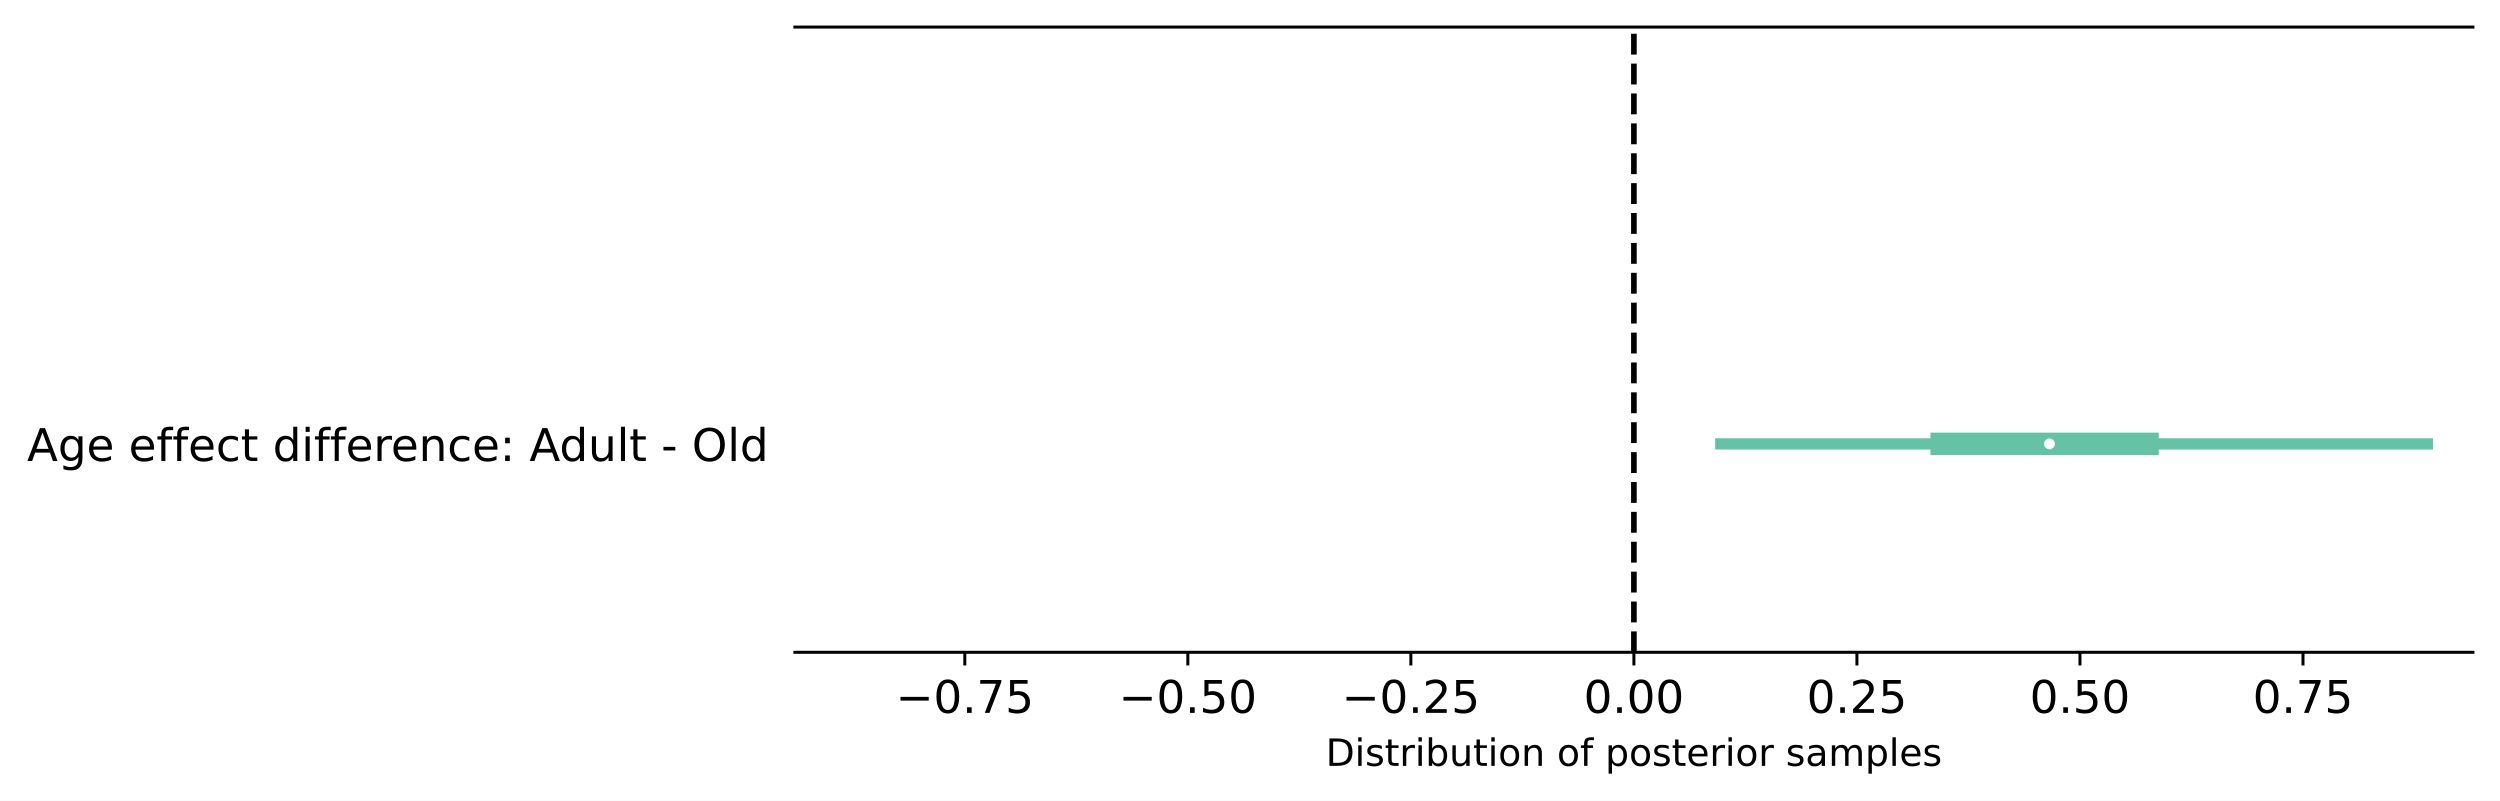
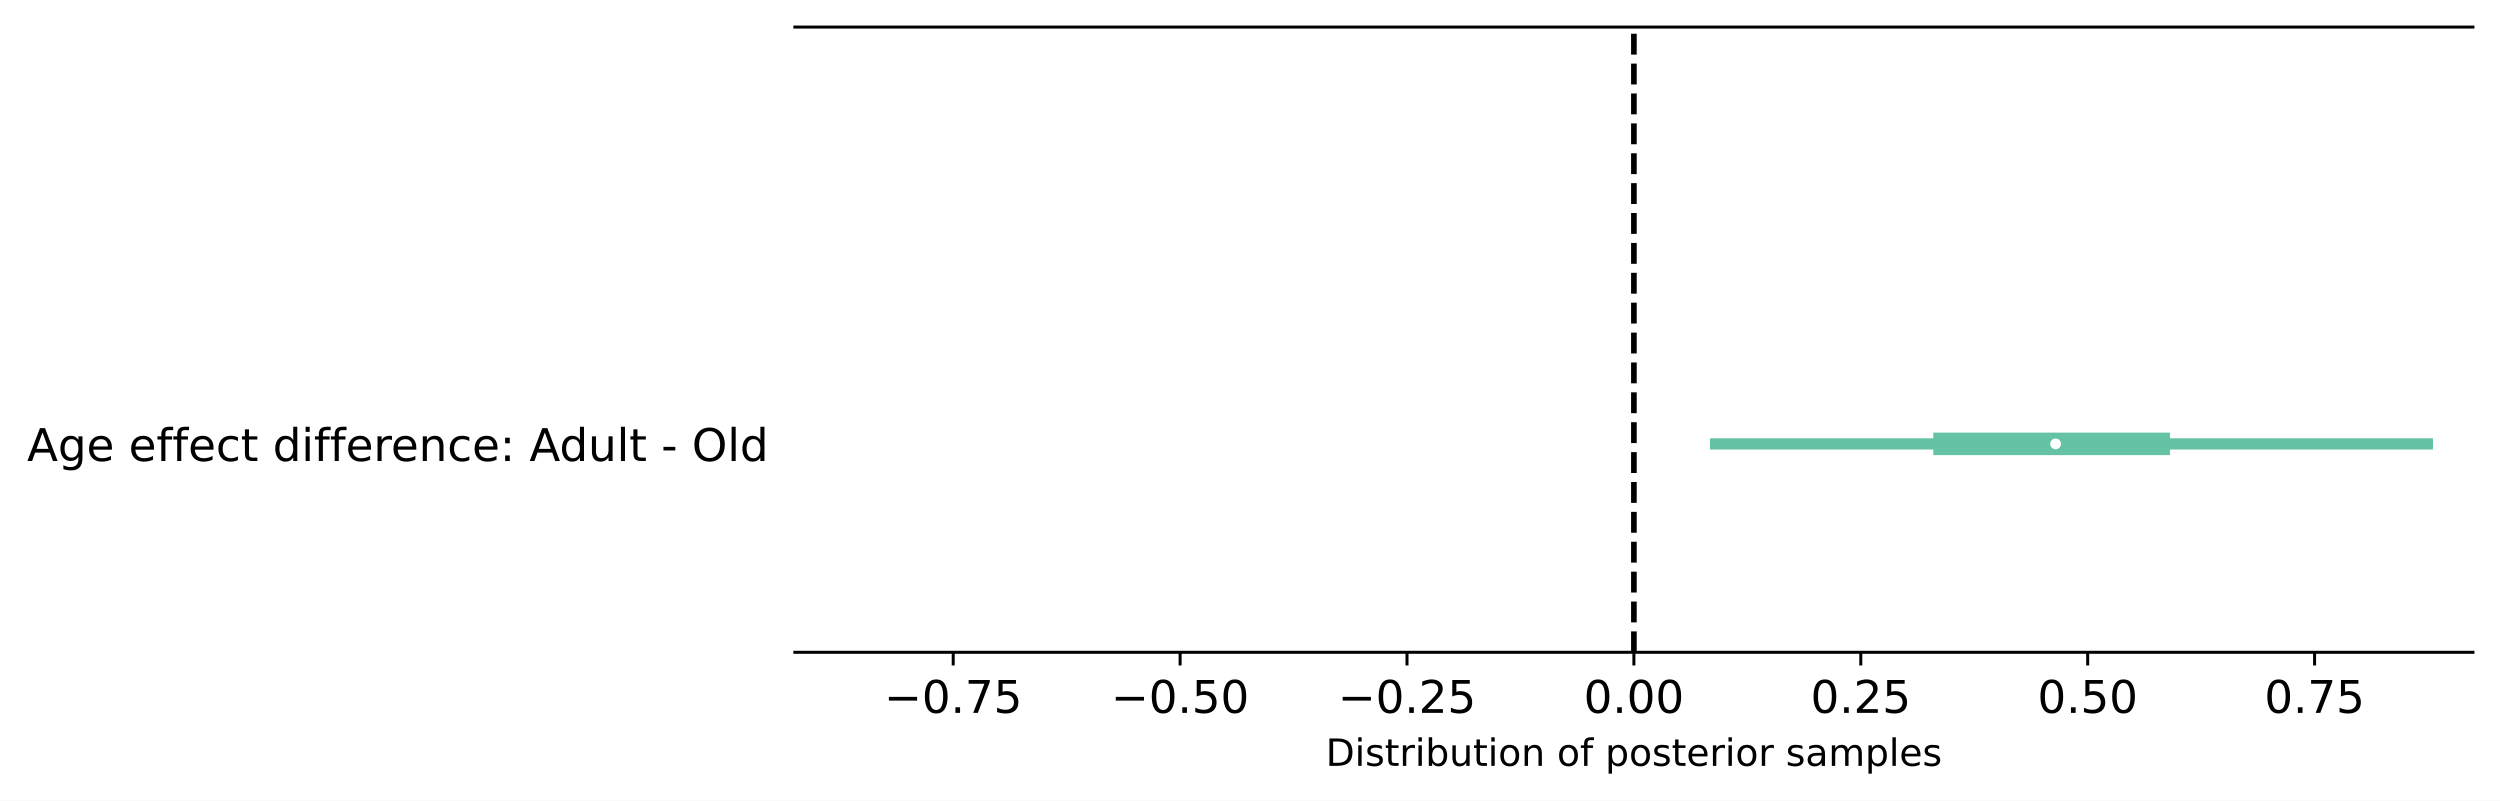
<svg xmlns="http://www.w3.org/2000/svg" xmlns:xlink="http://www.w3.org/1999/xlink" width="665.046pt" height="213.012pt" viewBox="0 0 665.046 213.012" version="1.1">
  <defs>
    <style type="text/css">*{stroke-linejoin: round; stroke-linecap: butt}</style>
  </defs>
  <g id="figure_1">
    <g id="patch_1">
      <path d="M 0 213.012  L 665.046 213.012  L 665.046 0  L 0 0  z " style="fill: #ffffff" />
    </g>
    <g id="axes_1">
      <g id="patch_2">
        <path d="M 211.446 173.52  L 657.846 173.52  L 657.846 7.2  L 211.446 7.2  z " style="fill: #ffffff" />
      </g>
      <g id="matplotlib.axis_1">
        <g id="xtick_1">
          <g id="line2d_1">
            <defs>
-               <path id="m8e865c3874" d="M 0 0  L 0 3.5  " style="stroke: #000000; stroke-width: 0.8" />
+               <path id="ma64b080edd" d="M 0 0  L 0 3.5  " style="stroke: #000000; stroke-width: 0.8" />
            </defs>
            <g>
-               <use xlink:href="#m8e865c3874" x="256.656" y="173.52" style="stroke: #000000; stroke-width: 0.8" />
+               <use xlink:href="#ma64b080edd" x="253.573" y="173.52" style="stroke: #000000; stroke-width: 0.8" />
            </g>
          </g>
          <g id="text_1">
-             <g transform="translate(238.2685 189.6381) scale(0.12 -0.12)">
+             <g transform="translate(235.1861 189.6381) scale(0.12 -0.12)">
              <defs>
                <path id="DejaVuSans-2212" d="M 678 2272  L 4684 2272  L 4684 1741  L 678 1741  L 678 2272  z " transform="scale(0.015625)" />
                <path id="DejaVuSans-30" d="M 2034 4250  Q 1547 4250 1301 3770  Q 1056 3291 1056 2328  Q 1056 1369 1301 889  Q 1547 409 2034 409  Q 2525 409 2770 889  Q 3016 1369 3016 2328  Q 3016 3291 2770 3770  Q 2525 4250 2034 4250  z M 2034 4750  Q 2819 4750 3233 4129  Q 3647 3509 3647 2328  Q 3647 1150 3233 529  Q 2819 -91 2034 -91  Q 1250 -91 836 529  Q 422 1150 422 2328  Q 422 3509 836 4129  Q 1250 4750 2034 4750  z " transform="scale(0.015625)" />
                <path id="DejaVuSans-2e" d="M 684 794  L 1344 794  L 1344 0  L 684 0  L 684 794  z " transform="scale(0.015625)" />
                <path id="DejaVuSans-37" d="M 525 4666  L 3525 4666  L 3525 4397  L 1831 0  L 1172 0  L 2766 4134  L 525 4134  L 525 4666  z " transform="scale(0.015625)" />
                <path id="DejaVuSans-35" d="M 691 4666  L 3169 4666  L 3169 4134  L 1269 4134  L 1269 2991  Q 1406 3038 1543 3061  Q 1681 3084 1819 3084  Q 2600 3084 3056 2656  Q 3513 2228 3513 1497  Q 3513 744 3044 326  Q 2575 -91 1722 -91  Q 1428 -91 1123 -41  Q 819 9 494 109  L 494 744  Q 775 591 1075 516  Q 1375 441 1709 441  Q 2250 441 2565 725  Q 2881 1009 2881 1497  Q 2881 1984 2565 2268  Q 2250 2553 1709 2553  Q 1456 2553 1204 2497  Q 953 2441 691 2322  L 691 4666  z " transform="scale(0.015625)" />
              </defs>
              <use xlink:href="#DejaVuSans-2212" />
              <use xlink:href="#DejaVuSans-30" x="83.789" />
              <use xlink:href="#DejaVuSans-2e" x="147.412" />
              <use xlink:href="#DejaVuSans-37" x="179.199" />
              <use xlink:href="#DejaVuSans-35" x="242.822" />
            </g>
          </g>
        </g>
        <g id="xtick_2">
          <g id="line2d_2">
            <g>
-               <use xlink:href="#m8e865c3874" x="315.986" y="173.52" style="stroke: #000000; stroke-width: 0.8" />
+               <use xlink:href="#ma64b080edd" x="313.931" y="173.52" style="stroke: #000000; stroke-width: 0.8" />
            </g>
          </g>
          <g id="text_2">
-             <g transform="translate(297.5987 189.6381) scale(0.12 -0.12)">
+             <g transform="translate(295.5438 189.6381) scale(0.12 -0.12)">
              <use xlink:href="#DejaVuSans-2212" />
              <use xlink:href="#DejaVuSans-30" x="83.789" />
              <use xlink:href="#DejaVuSans-2e" x="147.412" />
              <use xlink:href="#DejaVuSans-35" x="179.199" />
              <use xlink:href="#DejaVuSans-30" x="242.822" />
            </g>
          </g>
        </g>
        <g id="xtick_3">
          <g id="line2d_3">
            <g>
-               <use xlink:href="#m8e865c3874" x="375.316" y="173.52" style="stroke: #000000; stroke-width: 0.8" />
+               <use xlink:href="#ma64b080edd" x="374.289" y="173.52" style="stroke: #000000; stroke-width: 0.8" />
            </g>
          </g>
          <g id="text_3">
-             <g transform="translate(356.9289 189.6381) scale(0.12 -0.12)">
+             <g transform="translate(355.9014 189.6381) scale(0.12 -0.12)">
              <defs>
                <path id="DejaVuSans-32" d="M 1228 531  L 3431 531  L 3431 0  L 469 0  L 469 531  Q 828 903 1448 1529  Q 2069 2156 2228 2338  Q 2531 2678 2651 2914  Q 2772 3150 2772 3378  Q 2772 3750 2511 3984  Q 2250 4219 1831 4219  Q 1534 4219 1204 4116  Q 875 4013 500 3803  L 500 4441  Q 881 4594 1212 4672  Q 1544 4750 1819 4750  Q 2544 4750 2975 4387  Q 3406 4025 3406 3419  Q 3406 3131 3298 2873  Q 3191 2616 2906 2266  Q 2828 2175 2409 1742  Q 1991 1309 1228 531  z " transform="scale(0.015625)" />
              </defs>
              <use xlink:href="#DejaVuSans-2212" />
              <use xlink:href="#DejaVuSans-30" x="83.789" />
              <use xlink:href="#DejaVuSans-2e" x="147.412" />
              <use xlink:href="#DejaVuSans-32" x="179.199" />
              <use xlink:href="#DejaVuSans-35" x="242.822" />
            </g>
          </g>
        </g>
        <g id="xtick_4">
          <g id="line2d_4">
            <g>
-               <use xlink:href="#m8e865c3874" x="434.646" y="173.52" style="stroke: #000000; stroke-width: 0.8" />
+               <use xlink:href="#ma64b080edd" x="434.646" y="173.52" style="stroke: #000000; stroke-width: 0.8" />
            </g>
          </g>
          <g id="text_4">
            <g transform="translate(421.2869 189.6381) scale(0.12 -0.12)">
              <use xlink:href="#DejaVuSans-30" />
              <use xlink:href="#DejaVuSans-2e" x="63.623" />
              <use xlink:href="#DejaVuSans-30" x="95.41" />
              <use xlink:href="#DejaVuSans-30" x="159.033" />
            </g>
          </g>
        </g>
        <g id="xtick_5">
          <g id="line2d_5">
            <g>
-               <use xlink:href="#m8e865c3874" x="493.976" y="173.52" style="stroke: #000000; stroke-width: 0.8" />
+               <use xlink:href="#ma64b080edd" x="495.004" y="173.52" style="stroke: #000000; stroke-width: 0.8" />
            </g>
          </g>
          <g id="text_5">
-             <g transform="translate(480.6171 189.6381) scale(0.12 -0.12)">
+             <g transform="translate(481.6445 189.6381) scale(0.12 -0.12)">
              <use xlink:href="#DejaVuSans-30" />
              <use xlink:href="#DejaVuSans-2e" x="63.623" />
              <use xlink:href="#DejaVuSans-32" x="95.41" />
              <use xlink:href="#DejaVuSans-35" x="159.033" />
            </g>
          </g>
        </g>
        <g id="xtick_6">
          <g id="line2d_6">
            <g>
-               <use xlink:href="#m8e865c3874" x="553.307" y="173.52" style="stroke: #000000; stroke-width: 0.8" />
+               <use xlink:href="#ma64b080edd" x="555.362" y="173.52" style="stroke: #000000; stroke-width: 0.8" />
            </g>
          </g>
          <g id="text_6">
-             <g transform="translate(539.9473 189.6381) scale(0.12 -0.12)">
+             <g transform="translate(542.0022 189.6381) scale(0.12 -0.12)">
              <use xlink:href="#DejaVuSans-30" />
              <use xlink:href="#DejaVuSans-2e" x="63.623" />
              <use xlink:href="#DejaVuSans-35" x="95.41" />
              <use xlink:href="#DejaVuSans-30" x="159.033" />
            </g>
          </g>
        </g>
        <g id="xtick_7">
          <g id="line2d_7">
            <g>
-               <use xlink:href="#m8e865c3874" x="612.637" y="173.52" style="stroke: #000000; stroke-width: 0.8" />
+               <use xlink:href="#ma64b080edd" x="615.719" y="173.52" style="stroke: #000000; stroke-width: 0.8" />
            </g>
          </g>
          <g id="text_7">
-             <g transform="translate(599.2775 189.6381) scale(0.12 -0.12)">
+             <g transform="translate(602.3598 189.6381) scale(0.12 -0.12)">
              <use xlink:href="#DejaVuSans-30" />
              <use xlink:href="#DejaVuSans-2e" x="63.623" />
              <use xlink:href="#DejaVuSans-37" x="95.41" />
              <use xlink:href="#DejaVuSans-35" x="159.033" />
            </g>
          </g>
        </g>
        <g id="text_8">
          <g transform="translate(352.6728 203.7322) scale(0.1 -0.1)">
            <defs>
              <path id="DejaVuSans-44" d="M 1259 4147  L 1259 519  L 2022 519  Q 2988 519 3436 956  Q 3884 1394 3884 2338  Q 3884 3275 3436 3711  Q 2988 4147 2022 4147  L 1259 4147  z M 628 4666  L 1925 4666  Q 3281 4666 3915 4102  Q 4550 3538 4550 2338  Q 4550 1131 3912 565  Q 3275 0 1925 0  L 628 0  L 628 4666  z " transform="scale(0.015625)" />
              <path id="DejaVuSans-69" d="M 603 3500  L 1178 3500  L 1178 0  L 603 0  L 603 3500  z M 603 4863  L 1178 4863  L 1178 4134  L 603 4134  L 603 4863  z " transform="scale(0.015625)" />
              <path id="DejaVuSans-73" d="M 2834 3397  L 2834 2853  Q 2591 2978 2328 3040  Q 2066 3103 1784 3103  Q 1356 3103 1142 2972  Q 928 2841 928 2578  Q 928 2378 1081 2264  Q 1234 2150 1697 2047  L 1894 2003  Q 2506 1872 2764 1633  Q 3022 1394 3022 966  Q 3022 478 2636 193  Q 2250 -91 1575 -91  Q 1294 -91 989 -36  Q 684 19 347 128  L 347 722  Q 666 556 975 473  Q 1284 391 1588 391  Q 1994 391 2212 530  Q 2431 669 2431 922  Q 2431 1156 2273 1281  Q 2116 1406 1581 1522  L 1381 1569  Q 847 1681 609 1914  Q 372 2147 372 2553  Q 372 3047 722 3315  Q 1072 3584 1716 3584  Q 2034 3584 2315 3537  Q 2597 3491 2834 3397  z " transform="scale(0.015625)" />
              <path id="DejaVuSans-74" d="M 1172 4494  L 1172 3500  L 2356 3500  L 2356 3053  L 1172 3053  L 1172 1153  Q 1172 725 1289 603  Q 1406 481 1766 481  L 2356 481  L 2356 0  L 1766 0  Q 1100 0 847 248  Q 594 497 594 1153  L 594 3053  L 172 3053  L 172 3500  L 594 3500  L 594 4494  L 1172 4494  z " transform="scale(0.015625)" />
              <path id="DejaVuSans-72" d="M 2631 2963  Q 2534 3019 2420 3045  Q 2306 3072 2169 3072  Q 1681 3072 1420 2755  Q 1159 2438 1159 1844  L 1159 0  L 581 0  L 581 3500  L 1159 3500  L 1159 2956  Q 1341 3275 1631 3429  Q 1922 3584 2338 3584  Q 2397 3584 2469 3576  Q 2541 3569 2628 3553  L 2631 2963  z " transform="scale(0.015625)" />
              <path id="DejaVuSans-62" d="M 3116 1747  Q 3116 2381 2855 2742  Q 2594 3103 2138 3103  Q 1681 3103 1420 2742  Q 1159 2381 1159 1747  Q 1159 1113 1420 752  Q 1681 391 2138 391  Q 2594 391 2855 752  Q 3116 1113 3116 1747  z M 1159 2969  Q 1341 3281 1617 3432  Q 1894 3584 2278 3584  Q 2916 3584 3314 3078  Q 3713 2572 3713 1747  Q 3713 922 3314 415  Q 2916 -91 2278 -91  Q 1894 -91 1617 61  Q 1341 213 1159 525  L 1159 0  L 581 0  L 581 4863  L 1159 4863  L 1159 2969  z " transform="scale(0.015625)" />
              <path id="DejaVuSans-75" d="M 544 1381  L 544 3500  L 1119 3500  L 1119 1403  Q 1119 906 1312 657  Q 1506 409 1894 409  Q 2359 409 2629 706  Q 2900 1003 2900 1516  L 2900 3500  L 3475 3500  L 3475 0  L 2900 0  L 2900 538  Q 2691 219 2414 64  Q 2138 -91 1772 -91  Q 1169 -91 856 284  Q 544 659 544 1381  z M 1991 3584  L 1991 3584  z " transform="scale(0.015625)" />
              <path id="DejaVuSans-6f" d="M 1959 3097  Q 1497 3097 1228 2736  Q 959 2375 959 1747  Q 959 1119 1226 758  Q 1494 397 1959 397  Q 2419 397 2687 759  Q 2956 1122 2956 1747  Q 2956 2369 2687 2733  Q 2419 3097 1959 3097  z M 1959 3584  Q 2709 3584 3137 3096  Q 3566 2609 3566 1747  Q 3566 888 3137 398  Q 2709 -91 1959 -91  Q 1206 -91 779 398  Q 353 888 353 1747  Q 353 2609 779 3096  Q 1206 3584 1959 3584  z " transform="scale(0.015625)" />
              <path id="DejaVuSans-6e" d="M 3513 2113  L 3513 0  L 2938 0  L 2938 2094  Q 2938 2591 2744 2837  Q 2550 3084 2163 3084  Q 1697 3084 1428 2787  Q 1159 2491 1159 1978  L 1159 0  L 581 0  L 581 3500  L 1159 3500  L 1159 2956  Q 1366 3272 1645 3428  Q 1925 3584 2291 3584  Q 2894 3584 3203 3211  Q 3513 2838 3513 2113  z " transform="scale(0.015625)" />
              <path id="DejaVuSans-20" transform="scale(0.015625)" />
              <path id="DejaVuSans-66" d="M 2375 4863  L 2375 4384  L 1825 4384  Q 1516 4384 1395 4259  Q 1275 4134 1275 3809  L 1275 3500  L 2222 3500  L 2222 3053  L 1275 3053  L 1275 0  L 697 0  L 697 3053  L 147 3053  L 147 3500  L 697 3500  L 697 3744  Q 697 4328 969 4595  Q 1241 4863 1831 4863  L 2375 4863  z " transform="scale(0.015625)" />
              <path id="DejaVuSans-70" d="M 1159 525  L 1159 -1331  L 581 -1331  L 581 3500  L 1159 3500  L 1159 2969  Q 1341 3281 1617 3432  Q 1894 3584 2278 3584  Q 2916 3584 3314 3078  Q 3713 2572 3713 1747  Q 3713 922 3314 415  Q 2916 -91 2278 -91  Q 1894 -91 1617 61  Q 1341 213 1159 525  z M 3116 1747  Q 3116 2381 2855 2742  Q 2594 3103 2138 3103  Q 1681 3103 1420 2742  Q 1159 2381 1159 1747  Q 1159 1113 1420 752  Q 1681 391 2138 391  Q 2594 391 2855 752  Q 3116 1113 3116 1747  z " transform="scale(0.015625)" />
              <path id="DejaVuSans-65" d="M 3597 1894  L 3597 1613  L 953 1613  Q 991 1019 1311 708  Q 1631 397 2203 397  Q 2534 397 2845 478  Q 3156 559 3463 722  L 3463 178  Q 3153 47 2828 -22  Q 2503 -91 2169 -91  Q 1331 -91 842 396  Q 353 884 353 1716  Q 353 2575 817 3079  Q 1281 3584 2069 3584  Q 2775 3584 3186 3129  Q 3597 2675 3597 1894  z M 3022 2063  Q 3016 2534 2758 2815  Q 2500 3097 2075 3097  Q 1594 3097 1305 2825  Q 1016 2553 972 2059  L 3022 2063  z " transform="scale(0.015625)" />
              <path id="DejaVuSans-61" d="M 2194 1759  Q 1497 1759 1228 1600  Q 959 1441 959 1056  Q 959 750 1161 570  Q 1363 391 1709 391  Q 2188 391 2477 730  Q 2766 1069 2766 1631  L 2766 1759  L 2194 1759  z M 3341 1997  L 3341 0  L 2766 0  L 2766 531  Q 2569 213 2275 61  Q 1981 -91 1556 -91  Q 1019 -91 701 211  Q 384 513 384 1019  Q 384 1609 779 1909  Q 1175 2209 1959 2209  L 2766 2209  L 2766 2266  Q 2766 2663 2505 2880  Q 2244 3097 1772 3097  Q 1472 3097 1187 3025  Q 903 2953 641 2809  L 641 3341  Q 956 3463 1253 3523  Q 1550 3584 1831 3584  Q 2591 3584 2966 3190  Q 3341 2797 3341 1997  z " transform="scale(0.015625)" />
              <path id="DejaVuSans-6d" d="M 3328 2828  Q 3544 3216 3844 3400  Q 4144 3584 4550 3584  Q 5097 3584 5394 3201  Q 5691 2819 5691 2113  L 5691 0  L 5113 0  L 5113 2094  Q 5113 2597 4934 2840  Q 4756 3084 4391 3084  Q 3944 3084 3684 2787  Q 3425 2491 3425 1978  L 3425 0  L 2847 0  L 2847 2094  Q 2847 2600 2669 2842  Q 2491 3084 2119 3084  Q 1678 3084 1418 2786  Q 1159 2488 1159 1978  L 1159 0  L 581 0  L 581 3500  L 1159 3500  L 1159 2956  Q 1356 3278 1631 3431  Q 1906 3584 2284 3584  Q 2666 3584 2933 3390  Q 3200 3197 3328 2828  z " transform="scale(0.015625)" />
              <path id="DejaVuSans-6c" d="M 603 4863  L 1178 4863  L 1178 0  L 603 0  L 603 4863  z " transform="scale(0.015625)" />
            </defs>
            <use xlink:href="#DejaVuSans-44" />
            <use xlink:href="#DejaVuSans-69" x="77.002" />
            <use xlink:href="#DejaVuSans-73" x="104.785" />
            <use xlink:href="#DejaVuSans-74" x="156.885" />
            <use xlink:href="#DejaVuSans-72" x="196.094" />
            <use xlink:href="#DejaVuSans-69" x="237.207" />
            <use xlink:href="#DejaVuSans-62" x="264.99" />
            <use xlink:href="#DejaVuSans-75" x="328.467" />
            <use xlink:href="#DejaVuSans-74" x="391.846" />
            <use xlink:href="#DejaVuSans-69" x="431.055" />
            <use xlink:href="#DejaVuSans-6f" x="458.838" />
            <use xlink:href="#DejaVuSans-6e" x="520.02" />
            <use xlink:href="#DejaVuSans-20" x="583.398" />
            <use xlink:href="#DejaVuSans-6f" x="615.186" />
            <use xlink:href="#DejaVuSans-66" x="676.367" />
            <use xlink:href="#DejaVuSans-20" x="711.572" />
            <use xlink:href="#DejaVuSans-70" x="743.359" />
            <use xlink:href="#DejaVuSans-6f" x="806.836" />
            <use xlink:href="#DejaVuSans-73" x="868.018" />
            <use xlink:href="#DejaVuSans-74" x="920.117" />
            <use xlink:href="#DejaVuSans-65" x="959.326" />
            <use xlink:href="#DejaVuSans-72" x="1020.85" />
            <use xlink:href="#DejaVuSans-69" x="1061.963" />
            <use xlink:href="#DejaVuSans-6f" x="1089.746" />
            <use xlink:href="#DejaVuSans-72" x="1150.928" />
            <use xlink:href="#DejaVuSans-20" x="1192.041" />
            <use xlink:href="#DejaVuSans-73" x="1223.828" />
            <use xlink:href="#DejaVuSans-61" x="1275.928" />
            <use xlink:href="#DejaVuSans-6d" x="1337.207" />
            <use xlink:href="#DejaVuSans-70" x="1434.619" />
            <use xlink:href="#DejaVuSans-6c" x="1498.096" />
            <use xlink:href="#DejaVuSans-65" x="1525.879" />
            <use xlink:href="#DejaVuSans-73" x="1587.402" />
          </g>
        </g>
      </g>
      <g id="matplotlib.axis_2">
        <g id="ytick_1">
          <g id="text_9">
            <g transform="translate(7.2 122.6391) scale(0.12 -0.12)">
              <defs>
                <path id="DejaVuSans-41" d="M 2188 4044  L 1331 1722  L 3047 1722  L 2188 4044  z M 1831 4666  L 2547 4666  L 4325 0  L 3669 0  L 3244 1197  L 1141 1197  L 716 0  L 50 0  L 1831 4666  z " transform="scale(0.015625)" />
                <path id="DejaVuSans-67" d="M 2906 1791  Q 2906 2416 2648 2759  Q 2391 3103 1925 3103  Q 1463 3103 1205 2759  Q 947 2416 947 1791  Q 947 1169 1205 825  Q 1463 481 1925 481  Q 2391 481 2648 825  Q 2906 1169 2906 1791  z M 3481 434  Q 3481 -459 3084 -895  Q 2688 -1331 1869 -1331  Q 1566 -1331 1297 -1286  Q 1028 -1241 775 -1147  L 775 -588  Q 1028 -725 1275 -790  Q 1522 -856 1778 -856  Q 2344 -856 2625 -561  Q 2906 -266 2906 331  L 2906 616  Q 2728 306 2450 153  Q 2172 0 1784 0  Q 1141 0 747 490  Q 353 981 353 1791  Q 353 2603 747 3093  Q 1141 3584 1784 3584  Q 2172 3584 2450 3431  Q 2728 3278 2906 2969  L 2906 3500  L 3481 3500  L 3481 434  z " transform="scale(0.015625)" />
                <path id="DejaVuSans-63" d="M 3122 3366  L 3122 2828  Q 2878 2963 2633 3030  Q 2388 3097 2138 3097  Q 1578 3097 1268 2742  Q 959 2388 959 1747  Q 959 1106 1268 751  Q 1578 397 2138 397  Q 2388 397 2633 464  Q 2878 531 3122 666  L 3122 134  Q 2881 22 2623 -34  Q 2366 -91 2075 -91  Q 1284 -91 818 406  Q 353 903 353 1747  Q 353 2603 823 3093  Q 1294 3584 2113 3584  Q 2378 3584 2631 3529  Q 2884 3475 3122 3366  z " transform="scale(0.015625)" />
                <path id="DejaVuSans-64" d="M 2906 2969  L 2906 4863  L 3481 4863  L 3481 0  L 2906 0  L 2906 525  Q 2725 213 2448 61  Q 2172 -91 1784 -91  Q 1150 -91 751 415  Q 353 922 353 1747  Q 353 2572 751 3078  Q 1150 3584 1784 3584  Q 2172 3584 2448 3432  Q 2725 3281 2906 2969  z M 947 1747  Q 947 1113 1208 752  Q 1469 391 1925 391  Q 2381 391 2643 752  Q 2906 1113 2906 1747  Q 2906 2381 2643 2742  Q 2381 3103 1925 3103  Q 1469 3103 1208 2742  Q 947 2381 947 1747  z " transform="scale(0.015625)" />
                <path id="DejaVuSans-3a" d="M 750 794  L 1409 794  L 1409 0  L 750 0  L 750 794  z M 750 3309  L 1409 3309  L 1409 2516  L 750 2516  L 750 3309  z " transform="scale(0.015625)" />
                <path id="DejaVuSans-2d" d="M 313 2009  L 1997 2009  L 1997 1497  L 313 1497  L 313 2009  z " transform="scale(0.015625)" />
                <path id="DejaVuSans-4f" d="M 2522 4238  Q 1834 4238 1429 3725  Q 1025 3213 1025 2328  Q 1025 1447 1429 934  Q 1834 422 2522 422  Q 3209 422 3611 934  Q 4013 1447 4013 2328  Q 4013 3213 3611 3725  Q 3209 4238 2522 4238  z M 2522 4750  Q 3503 4750 4090 4092  Q 4678 3434 4678 2328  Q 4678 1225 4090 567  Q 3503 -91 2522 -91  Q 1538 -91 948 565  Q 359 1222 359 2328  Q 359 3434 948 4092  Q 1538 4750 2522 4750  z " transform="scale(0.015625)" />
              </defs>
              <use xlink:href="#DejaVuSans-41" />
              <use xlink:href="#DejaVuSans-67" x="68.408" />
              <use xlink:href="#DejaVuSans-65" x="131.885" />
              <use xlink:href="#DejaVuSans-20" x="193.408" />
              <use xlink:href="#DejaVuSans-65" x="225.195" />
              <use xlink:href="#DejaVuSans-66" x="286.719" />
              <use xlink:href="#DejaVuSans-66" x="321.924" />
              <use xlink:href="#DejaVuSans-65" x="357.129" />
              <use xlink:href="#DejaVuSans-63" x="418.652" />
              <use xlink:href="#DejaVuSans-74" x="473.633" />
              <use xlink:href="#DejaVuSans-20" x="512.842" />
              <use xlink:href="#DejaVuSans-64" x="544.629" />
              <use xlink:href="#DejaVuSans-69" x="608.105" />
              <use xlink:href="#DejaVuSans-66" x="635.889" />
              <use xlink:href="#DejaVuSans-66" x="671.094" />
              <use xlink:href="#DejaVuSans-65" x="706.299" />
              <use xlink:href="#DejaVuSans-72" x="767.822" />
              <use xlink:href="#DejaVuSans-65" x="806.686" />
              <use xlink:href="#DejaVuSans-6e" x="868.209" />
              <use xlink:href="#DejaVuSans-63" x="931.588" />
              <use xlink:href="#DejaVuSans-65" x="986.568" />
              <use xlink:href="#DejaVuSans-3a" x="1048.092" />
              <use xlink:href="#DejaVuSans-20" x="1081.783" />
              <use xlink:href="#DejaVuSans-41" x="1113.57" />
              <use xlink:href="#DejaVuSans-64" x="1180.229" />
              <use xlink:href="#DejaVuSans-75" x="1243.705" />
              <use xlink:href="#DejaVuSans-6c" x="1307.084" />
              <use xlink:href="#DejaVuSans-74" x="1334.867" />
              <use xlink:href="#DejaVuSans-20" x="1374.076" />
              <use xlink:href="#DejaVuSans-2d" x="1405.863" />
              <use xlink:href="#DejaVuSans-20" x="1441.947" />
              <use xlink:href="#DejaVuSans-4f" x="1473.734" />
              <use xlink:href="#DejaVuSans-6c" x="1552.445" />
              <use xlink:href="#DejaVuSans-64" x="1580.229" />
            </g>
          </g>
        </g>
      </g>
      <g id="LineCollection_1">
-         <path d="M 456.267 118.08  L 647.218 118.08  " clip-path="url(#p9260795766)" style="fill: none; stroke: #66c2a5; stroke-width: 3" />
+         <path d="M 454.886 118.08  L 647.218 118.08  " clip-path="url(#pf52fd2ab56)" style="fill: none; stroke: #66c2a5; stroke-width: 3" />
      </g>
      <g id="LineCollection_2">
-         <path d="M 513.53 118.08  L 574.273 118.08  " clip-path="url(#p9260795766)" style="fill: none; stroke: #66c2a5; stroke-width: 6" />
+         <path d="M 514.291 118.08  L 577.25 118.08  " clip-path="url(#pf52fd2ab56)" style="fill: none; stroke: #66c2a5; stroke-width: 6" />
      </g>
      <g id="line2d_8">
        <defs>
-           <path id="m10130fc30b" d="M 0 1.929  C 0.511 1.929 1.002 1.725 1.364 1.364  C 1.725 1.002 1.929 0.511 1.929 0  C 1.929 -0.511 1.725 -1.002 1.364 -1.364  C 1.002 -1.725 0.511 -1.929 0 -1.929  C -0.511 -1.929 -1.002 -1.725 -1.364 -1.364  C -1.725 -1.002 -1.929 -0.511 -1.929 0  C -1.929 0.511 -1.725 1.002 -1.364 1.364  C -1.002 1.725 -0.511 1.929 0 1.929  z " style="stroke: #66c2a5" />
+           <path id="m0147d5ad5e" d="M 0 1.929  C 0.511 1.929 1.002 1.725 1.364 1.364  C 1.725 1.002 1.929 0.511 1.929 0  C 1.929 -0.511 1.725 -1.002 1.364 -1.364  C 1.002 -1.725 0.511 -1.929 0 -1.929  C -0.511 -1.929 -1.002 -1.725 -1.364 -1.364  C -1.725 -1.002 -1.929 -0.511 -1.929 0  C -1.929 0.511 -1.725 1.002 -1.364 1.364  C -1.002 1.725 -0.511 1.929 0 1.929  z " style="stroke: #66c2a5" />
        </defs>
-         <g clip-path="url(#p9260795766)">
-           <use xlink:href="#m10130fc30b" x="545.194" y="118.08" style="fill: #ffffff; stroke: #66c2a5" />
+         <g clip-path="url(#pf52fd2ab56)">
+           <use xlink:href="#m0147d5ad5e" x="546.834" y="118.08" style="fill: #ffffff; stroke: #66c2a5" />
        </g>
      </g>
      <g id="line2d_9">
-         <path d="M 434.646 173.52  L 434.646 7.2  " clip-path="url(#p9260795766)" style="fill: none; stroke-dasharray: 5.55,2.4; stroke-dashoffset: 0; stroke: #000000; stroke-width: 1.5" />
+         <path d="M 434.646 173.52  L 434.646 7.2  " clip-path="url(#pf52fd2ab56)" style="fill: none; stroke-dasharray: 5.55,2.4; stroke-dashoffset: 0; stroke: #000000; stroke-width: 1.5" />
      </g>
      <g id="patch_3">
        <path d="M 211.446 173.52  L 657.846 173.52  " style="fill: none; stroke: #000000; stroke-width: 0.8; stroke-linejoin: miter; stroke-linecap: square" />
      </g>
      <g id="patch_4">
        <path d="M 211.446 7.2  L 657.846 7.2  " style="fill: none; stroke: #000000; stroke-width: 0.8; stroke-linejoin: miter; stroke-linecap: square" />
      </g>
    </g>
  </g>
  <defs>
-     <clipPath id="p9260795766">
+     <clipPath id="pf52fd2ab56">
      <rect x="211.446" y="7.2" width="446.4" height="166.32" />
    </clipPath>
  </defs>
</svg>
